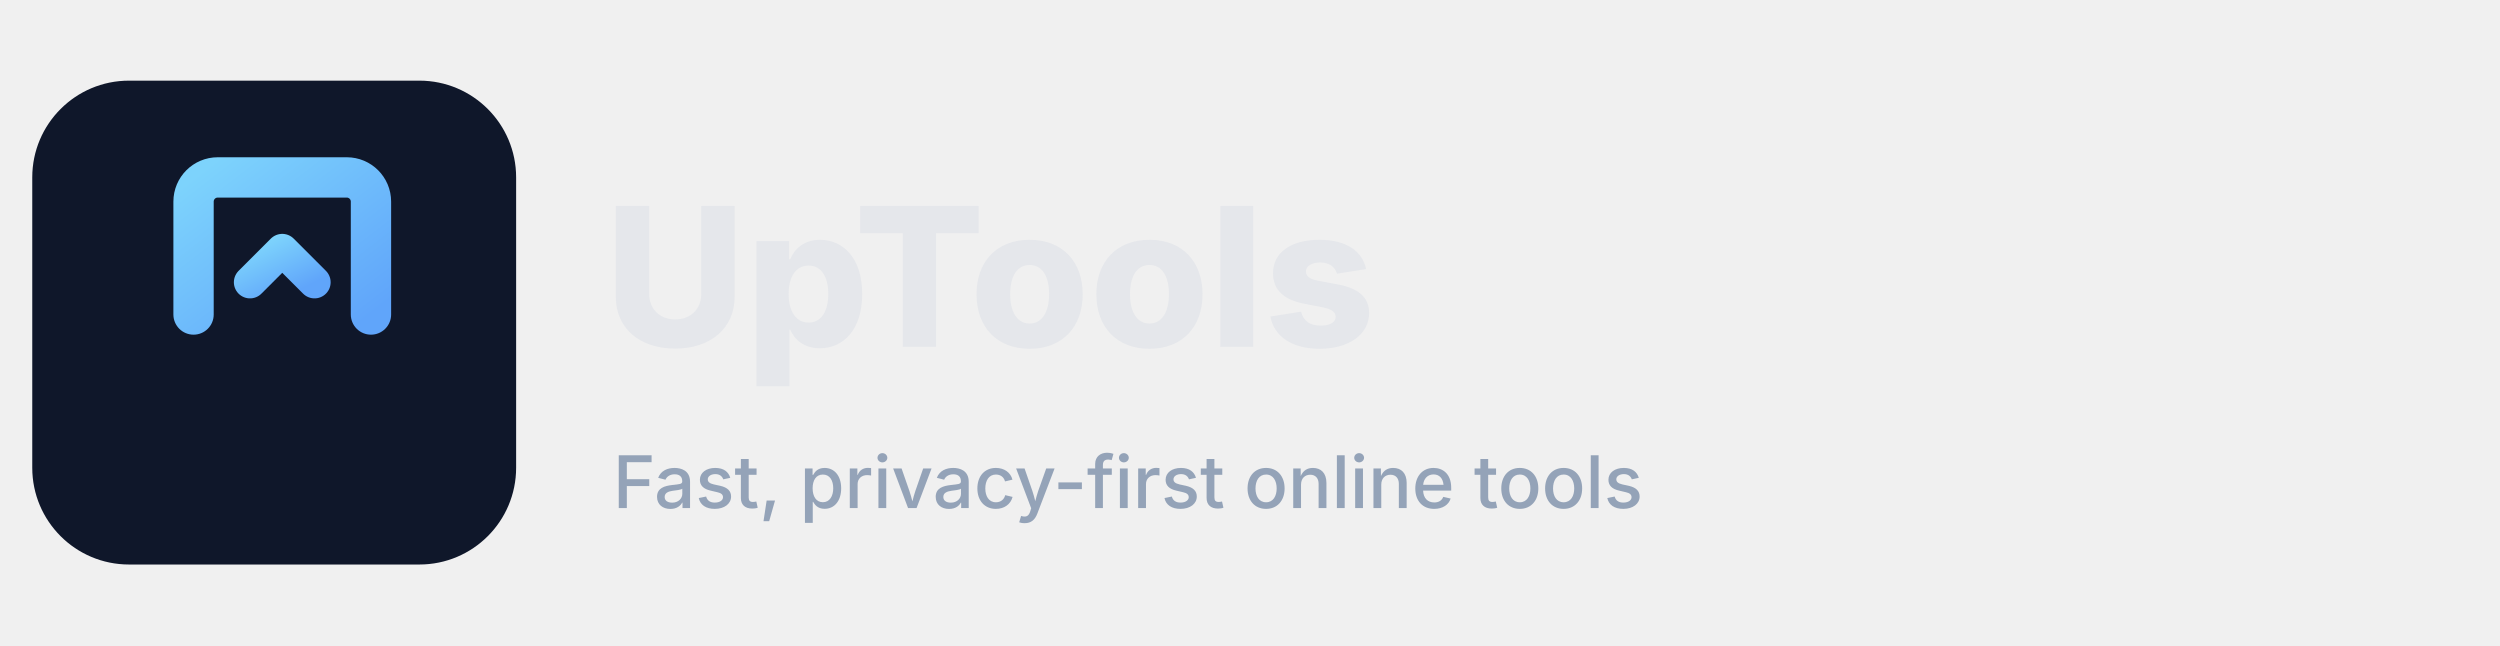
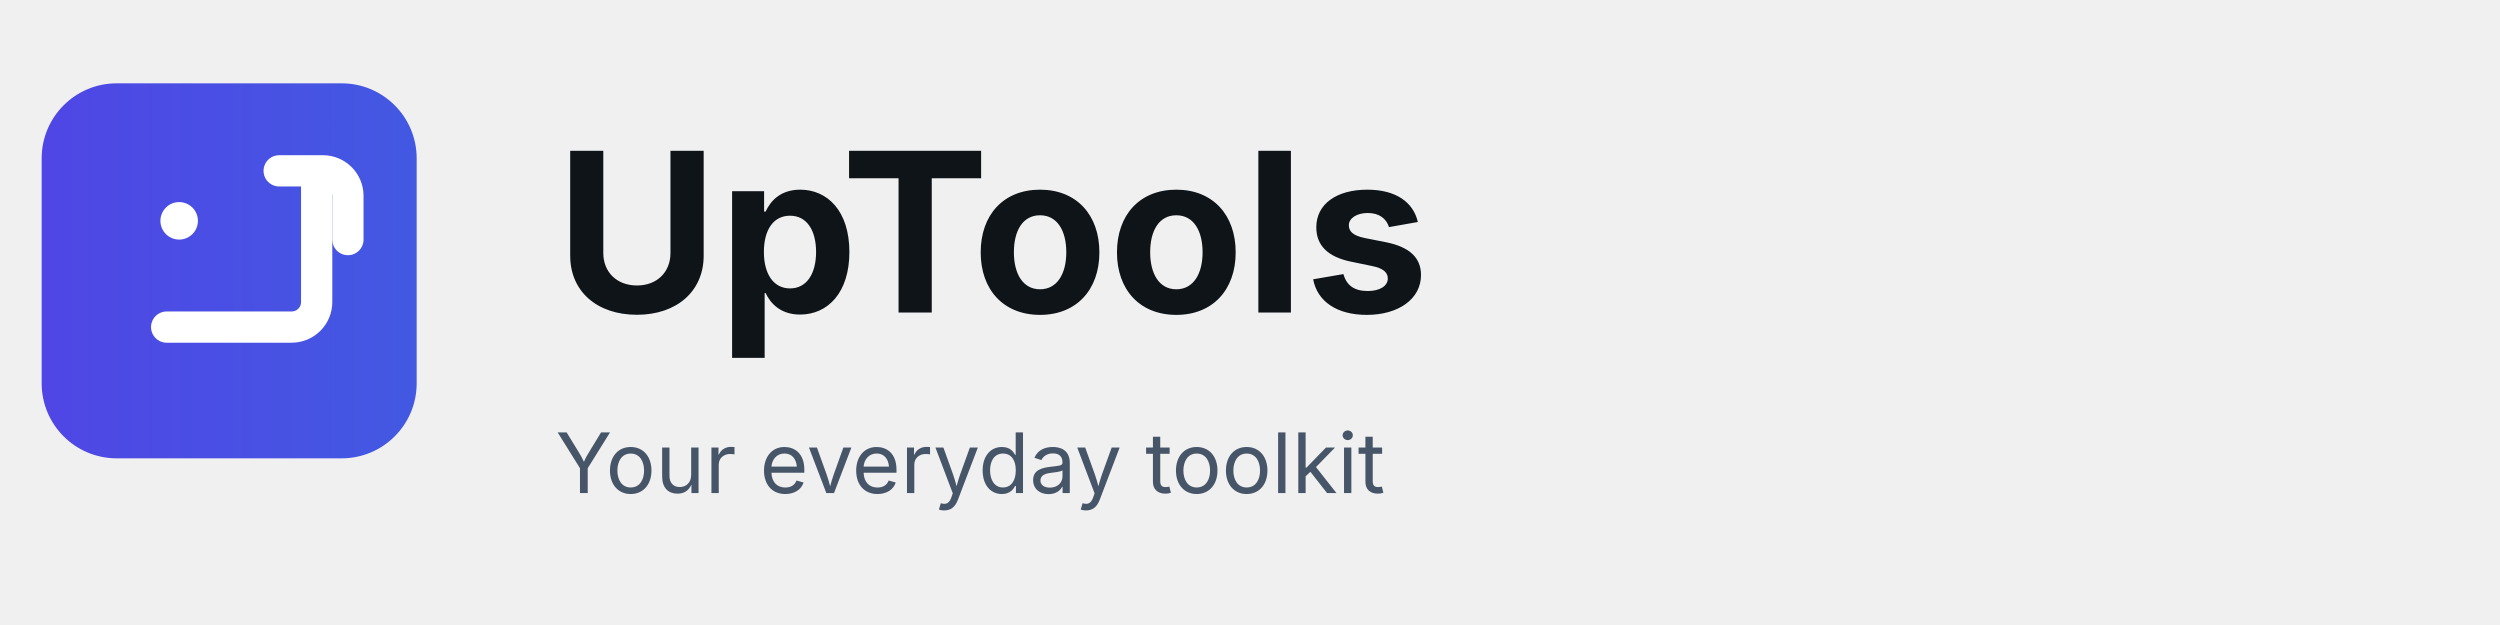
- <svg xmlns="http://www.w3.org/2000/svg" width="620" height="160" viewBox="0 0 620 160">
+ <svg xmlns="http://www.w3.org/2000/svg" width="720" height="180" viewBox="0 0 720 180" fill="none" role="img" aria-label="UpTools">
  <defs>
-     <linearGradient id="g" x1="0" y1="0" x2="1" y2="1">
-       <stop offset="0" stop-color="#7dd3fc" />
-       <stop offset="1" stop-color="#60a5fa" />
+     <linearGradient id="uptools-g" x1="0" y1="0" x2="720" y2="0" gradientUnits="userSpaceOnUse">
+       <stop offset="0" stop-color="#4F46E5" />
+       <stop offset="1" stop-color="#06B6D4" />
    </linearGradient>
  </defs>
-   <rect x="8" y="20" width="120" height="120" rx="24" fill="#0f172a" />
-   <path d="M48 78V50a6 6 0 0 1 6-6h32a6 6 0 0 1 6 6v28" fill="none" stroke="url(#g)" stroke-width="10" stroke-linecap="round" />
-   <path d="M56 44h28" stroke="url(#g)" stroke-width="8" stroke-linecap="round" opacity=".6" />
-   <path d="M62 70l8-8 8 8" fill="none" stroke="url(#g)" stroke-width="8" stroke-linecap="round" stroke-linejoin="round" />
-   <g transform="translate(150, 34)">
-     <text x="0" y="52" fill="#e5e7eb" font-family="Inter,system-ui,Segoe UI,Roboto" font-weight="800" font-size="48">UpTools</text>
-     <text x="2" y="92" fill="#94a3b8" font-family="Inter,system-ui,Segoe UI,Roboto" font-weight="500" font-size="18">Fast, privacy-first online tools</text>
+   <g transform="translate(12,24) scale(0.9)">
+     <rect x="0" y="0" width="120" height="120" rx="24" fill="url(#uptools-g)" />
+     <path d="M40 78h40a8 8 0 0 0 8-8V30" stroke="white" stroke-width="10" stroke-linecap="round" stroke-linejoin="round" />
+     <path d="M76 28h14a8 8 0 0 1 8 8v14" stroke="white" stroke-width="10" stroke-linecap="round" stroke-linejoin="round" />
+     <circle cx="44" cy="44" r="6" fill="white" />
+   </g>
+   <g transform="translate(160,30)">
+     <text x="0" y="60" font-family="Inter, ui-sans-serif, system-ui, -apple-system, Segoe UI, Roboto, Ubuntu, Cantarell" font-weight="700" font-size="64" fill="#0F1419">UpTools</text>
+     <text x="0" y="112" font-family="Inter, ui-sans-serif, system-ui, -apple-system, Segoe UI, Roboto, Ubuntu, Cantarell" font-weight="400" font-size="24" fill="#475569">Your everyday toolkit</text>
  </g>
</svg>
